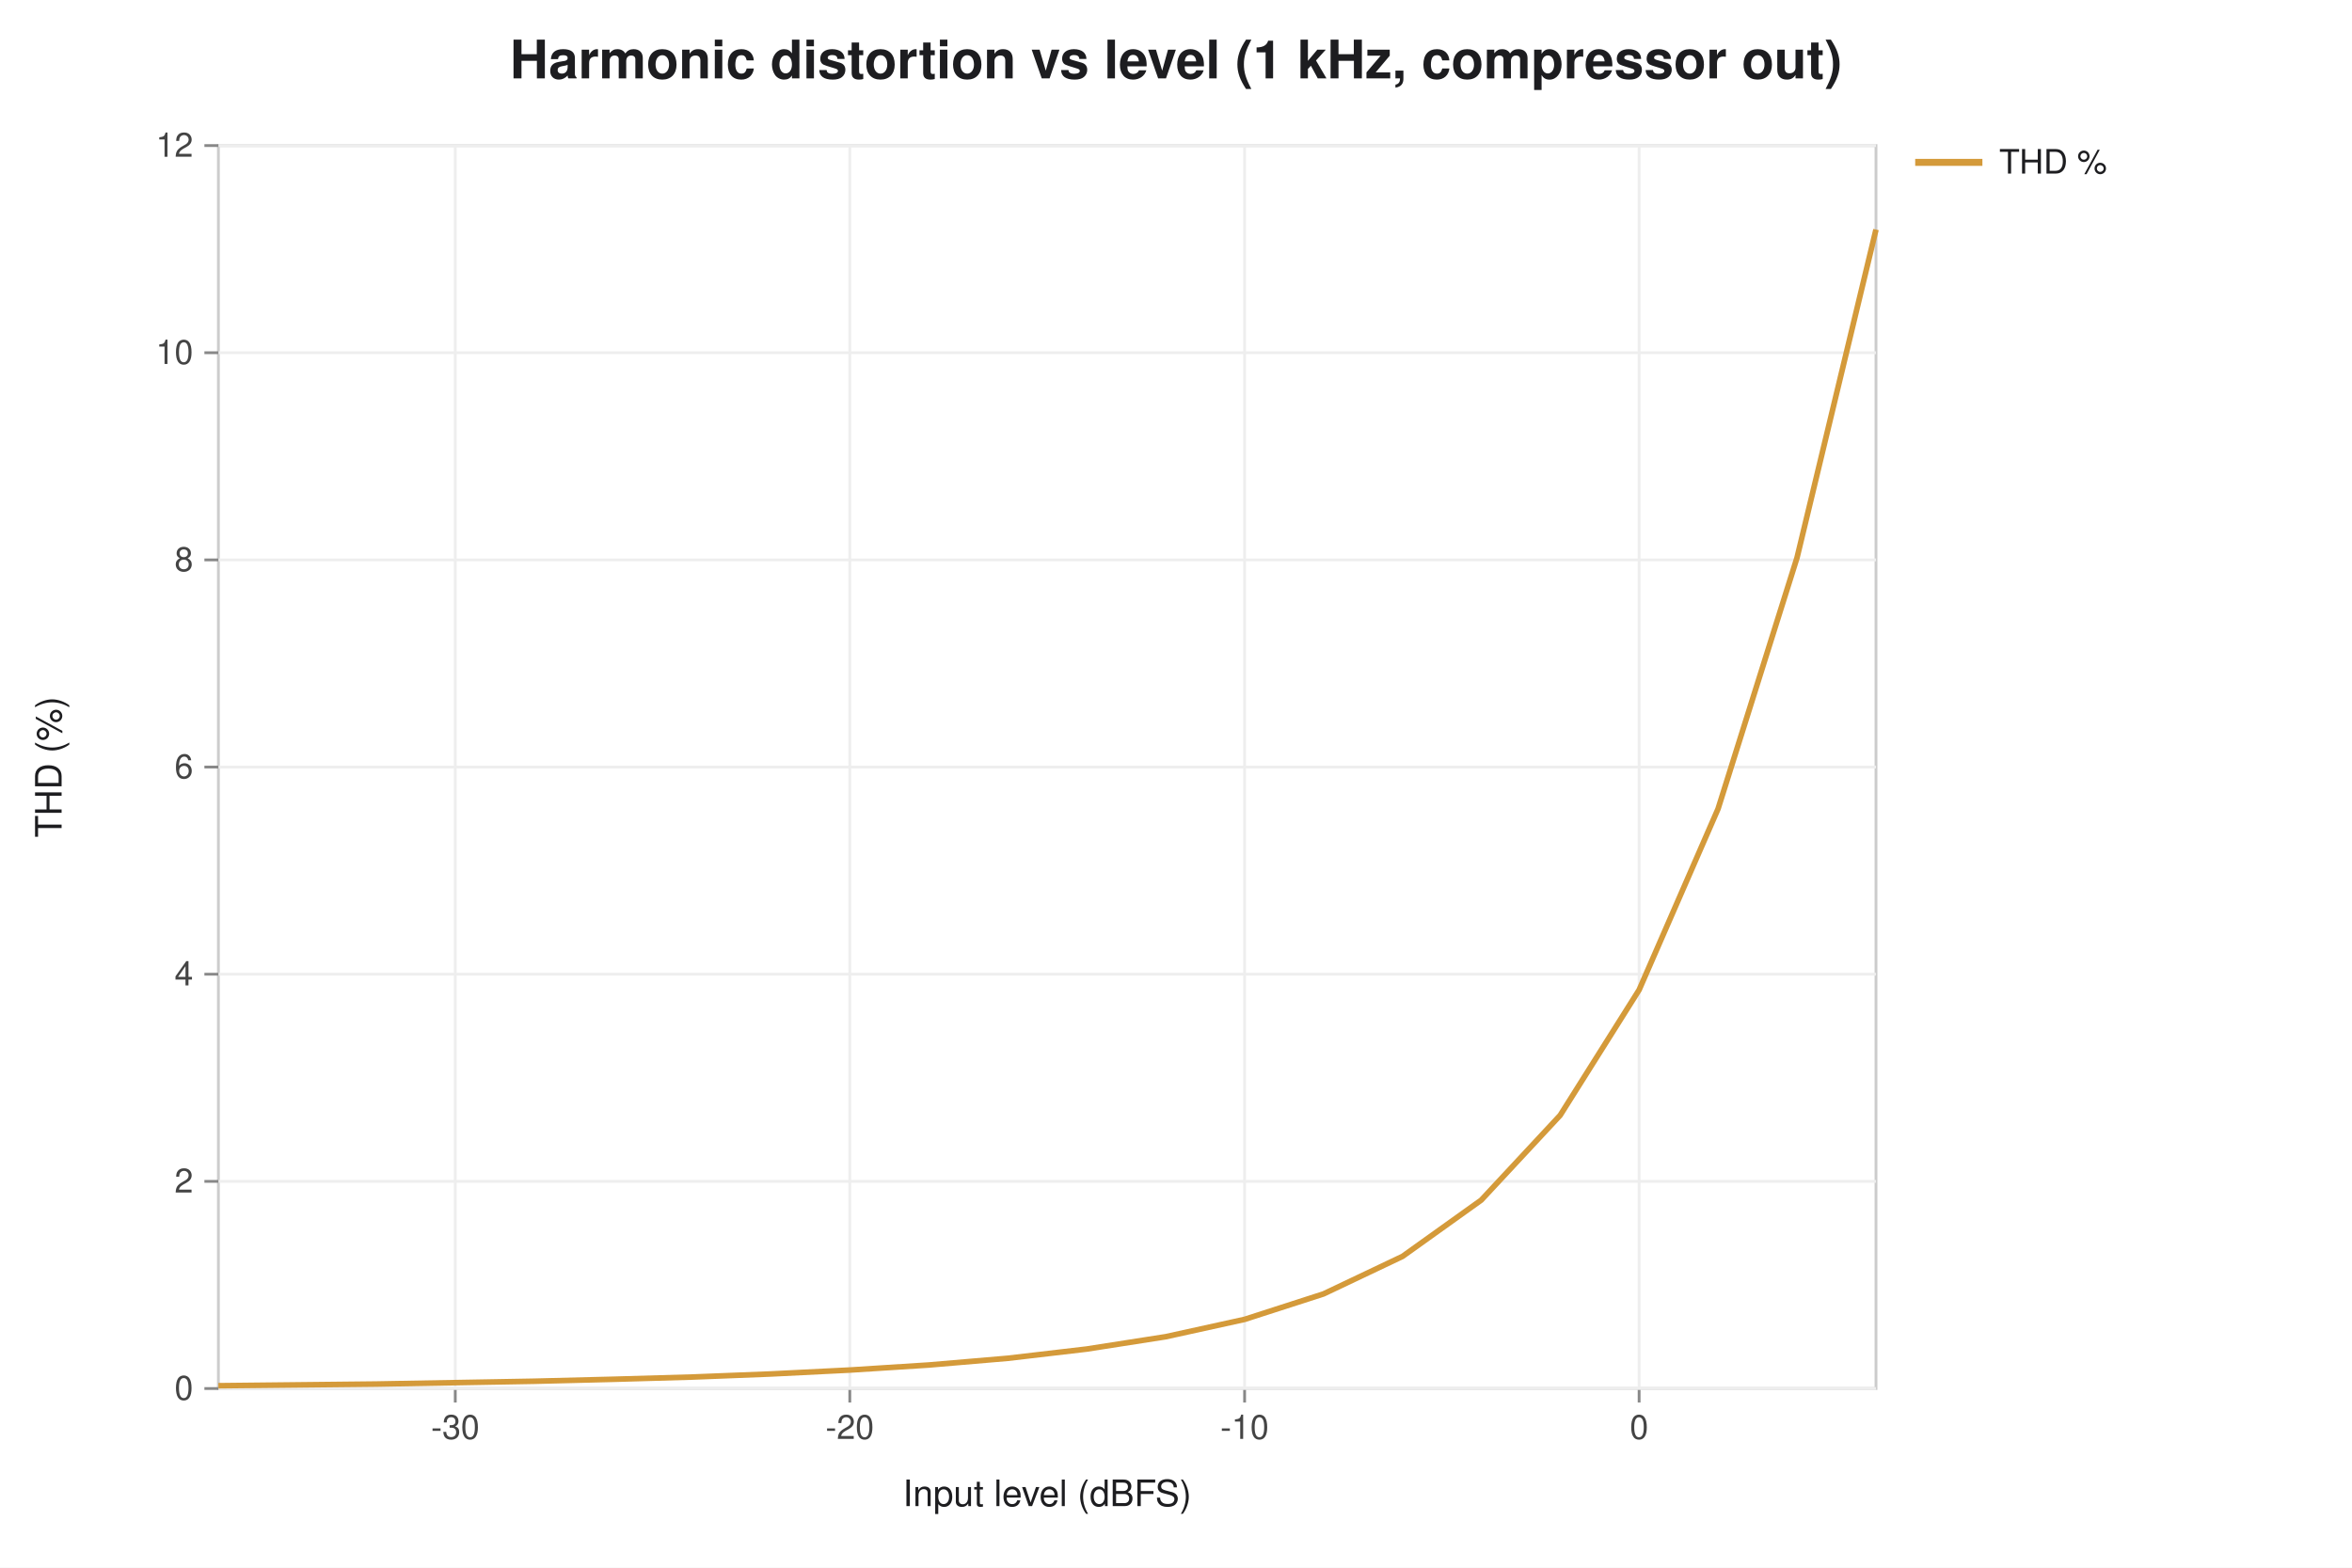
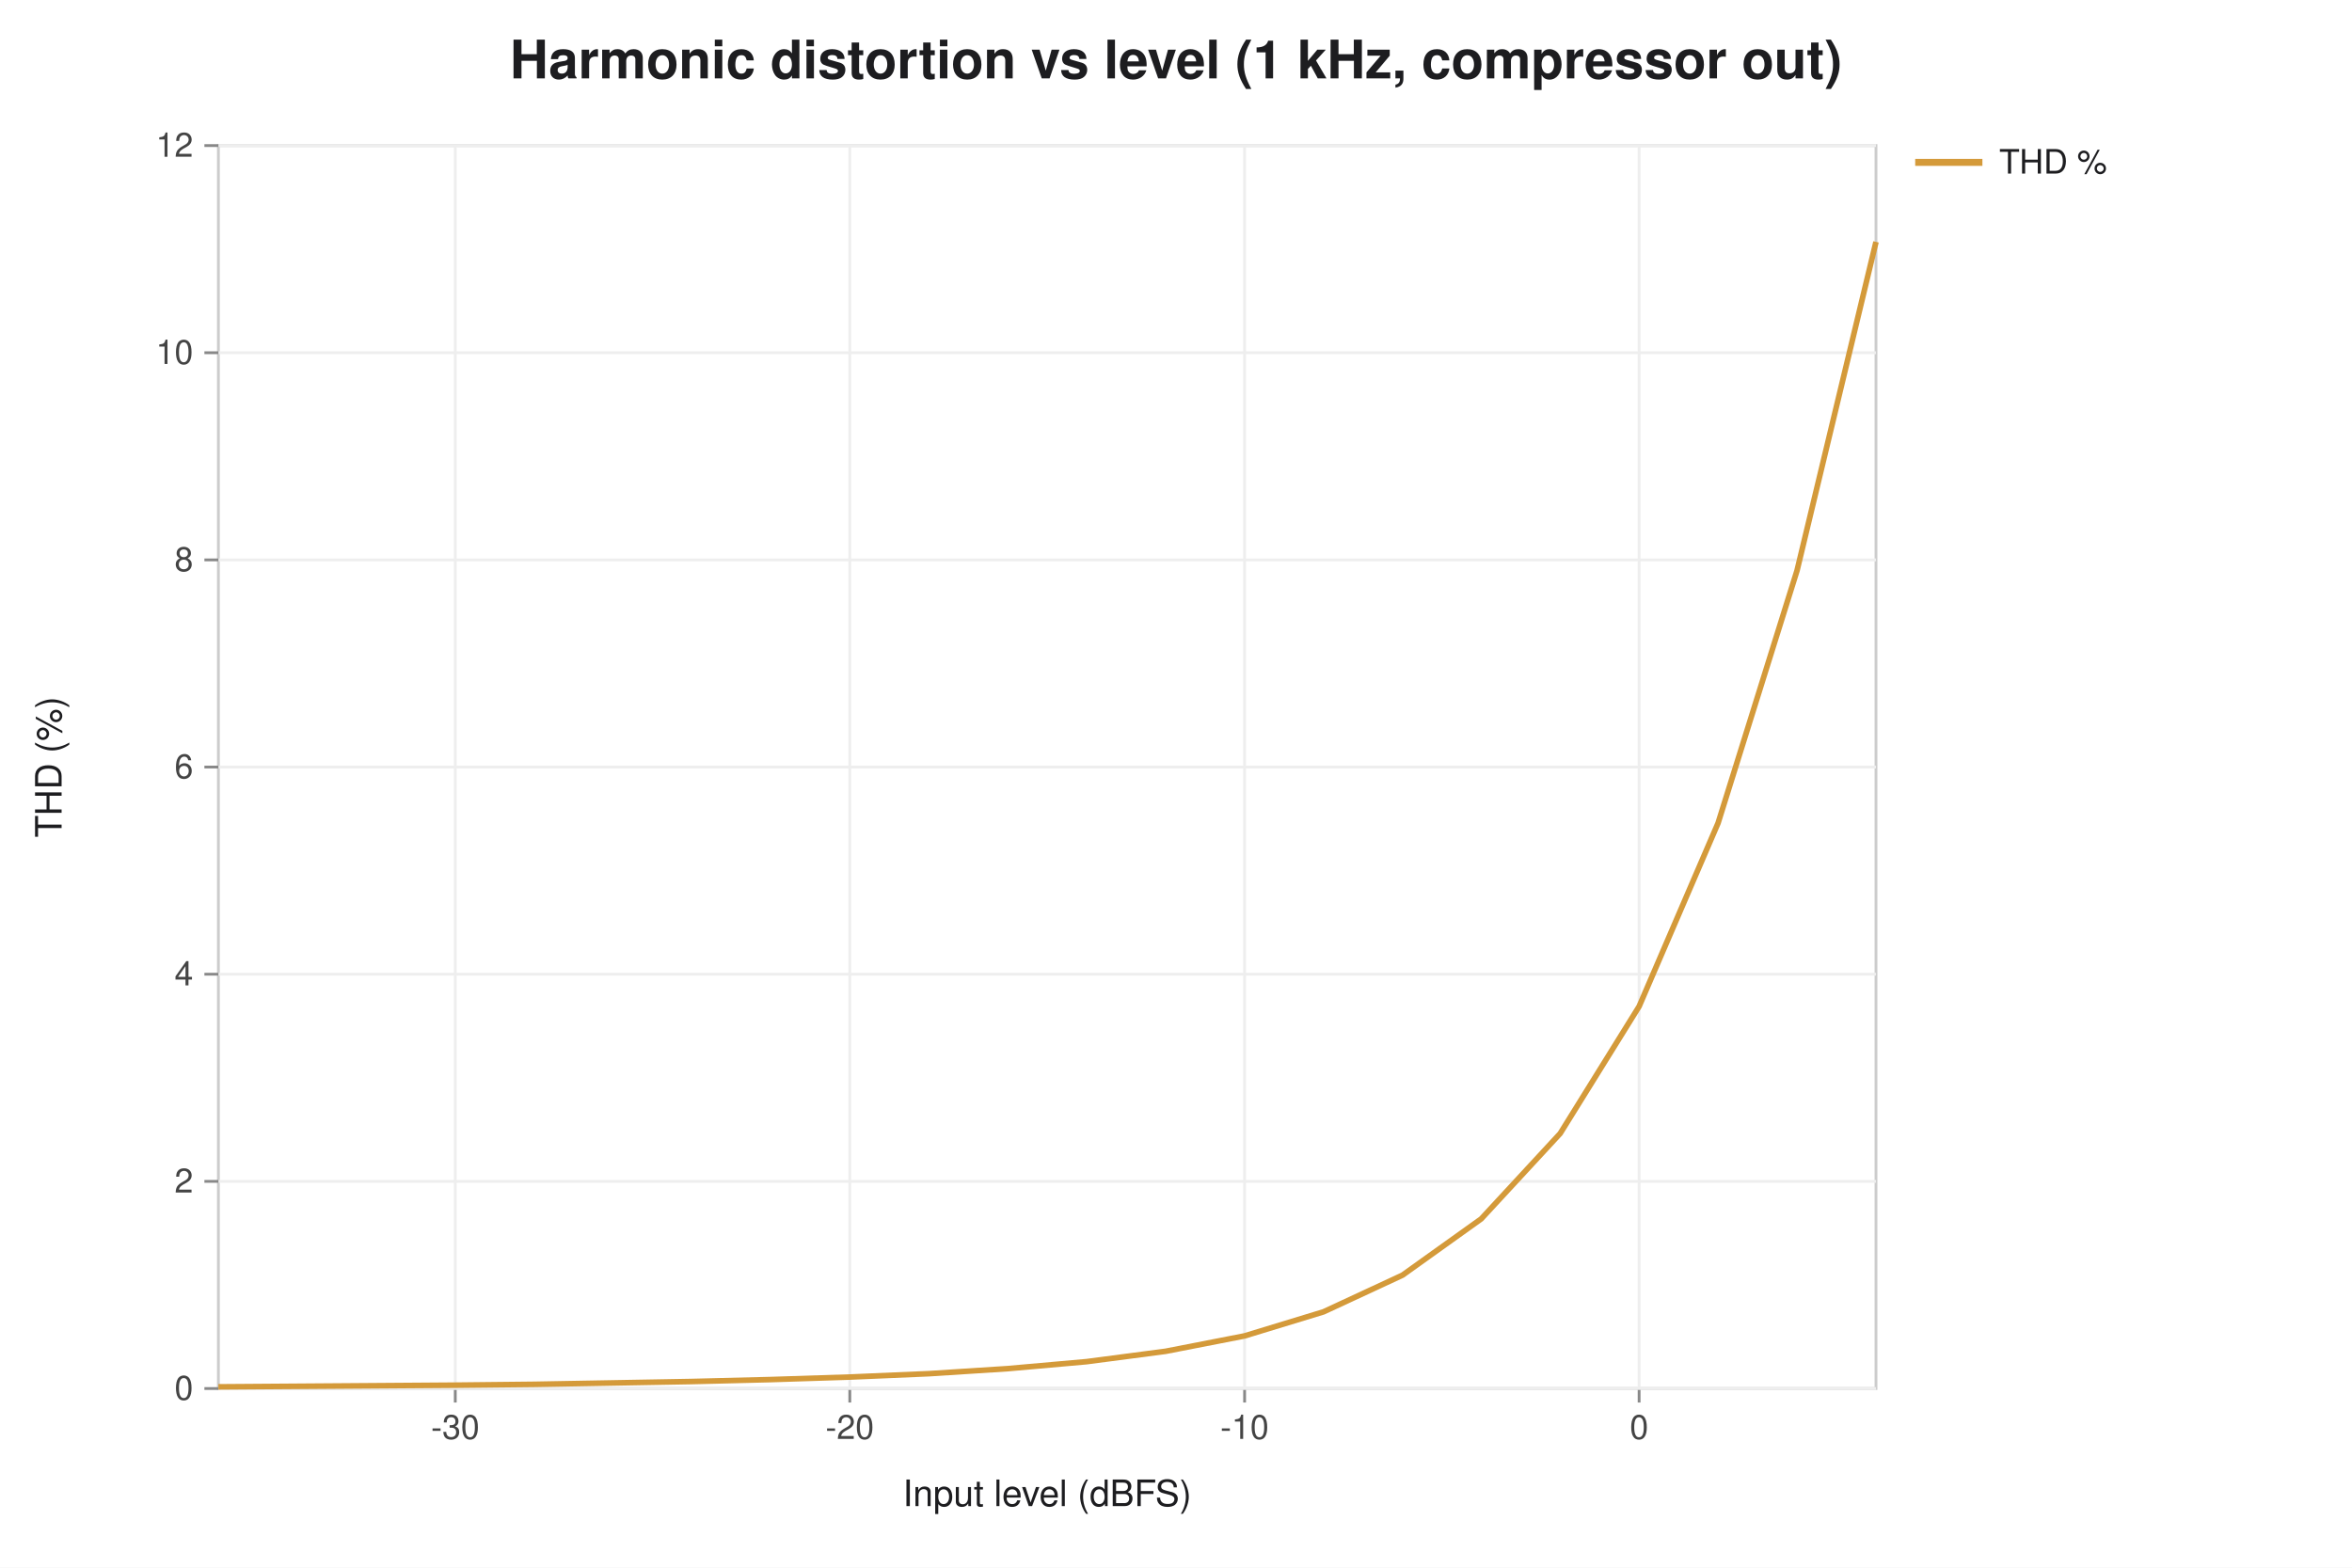
<svg xmlns="http://www.w3.org/2000/svg" width="840" height="560" viewBox="0 0 840 560" font-family="Helvetica,Arial,sans-serif">
  <rect width="840" height="560" fill="#ffffff" />
  <text x="420" y="28" text-anchor="middle" font-size="19" font-weight="bold" fill="#1d1d20">Harmonic distortion vs level (1 kHz, compressor out)</text>
  <rect x="78.0" y="52.0" width="592.0" height="444.0" fill="none" stroke="#cccccc" stroke-width="1" />
  <line x1="162.6" y1="52.0" x2="162.6" y2="496.0" stroke="#eeeeee" stroke-width="1" />
  <line x1="162.6" y1="496.0" x2="162.6" y2="501.0" stroke="#888888" stroke-width="1" />
  <text x="162.6" y="514.0" text-anchor="middle" font-size="12" fill="#444444">-30</text>
  <line x1="303.5" y1="52.0" x2="303.5" y2="496.0" stroke="#eeeeee" stroke-width="1" />
  <line x1="303.5" y1="496.0" x2="303.5" y2="501.0" stroke="#888888" stroke-width="1" />
  <text x="303.5" y="514.0" text-anchor="middle" font-size="12" fill="#444444">-20</text>
  <line x1="444.5" y1="52.0" x2="444.5" y2="496.0" stroke="#eeeeee" stroke-width="1" />
  <line x1="444.5" y1="496.0" x2="444.5" y2="501.0" stroke="#888888" stroke-width="1" />
  <text x="444.5" y="514.0" text-anchor="middle" font-size="12" fill="#444444">-10</text>
  <line x1="585.4" y1="52.0" x2="585.4" y2="496.0" stroke="#eeeeee" stroke-width="1" />
  <line x1="585.4" y1="496.0" x2="585.4" y2="501.0" stroke="#888888" stroke-width="1" />
  <text x="585.4" y="514.0" text-anchor="middle" font-size="12" fill="#444444">0</text>
  <line x1="78.0" y1="496.0" x2="670.0" y2="496.0" stroke="#eeeeee" stroke-width="1" />
  <line x1="73.0" y1="496.0" x2="78.0" y2="496.0" stroke="#888888" stroke-width="1" />
  <text x="69.0" y="500.0" text-anchor="end" font-size="12" fill="#444444">0</text>
  <line x1="78.0" y1="422.0" x2="670.0" y2="422.0" stroke="#eeeeee" stroke-width="1" />
  <line x1="73.0" y1="422.0" x2="78.0" y2="422.0" stroke="#888888" stroke-width="1" />
  <text x="69.0" y="426.0" text-anchor="end" font-size="12" fill="#444444">2</text>
  <line x1="78.0" y1="348.0" x2="670.0" y2="348.0" stroke="#eeeeee" stroke-width="1" />
  <line x1="73.0" y1="348.0" x2="78.0" y2="348.0" stroke="#888888" stroke-width="1" />
  <text x="69.0" y="352.0" text-anchor="end" font-size="12" fill="#444444">4</text>
  <line x1="78.0" y1="274.0" x2="670.0" y2="274.0" stroke="#eeeeee" stroke-width="1" />
  <line x1="73.0" y1="274.0" x2="78.0" y2="274.0" stroke="#888888" stroke-width="1" />
  <text x="69.0" y="278.0" text-anchor="end" font-size="12" fill="#444444">6</text>
  <line x1="78.0" y1="200.0" x2="670.0" y2="200.0" stroke="#eeeeee" stroke-width="1" />
  <line x1="73.0" y1="200.0" x2="78.0" y2="200.0" stroke="#888888" stroke-width="1" />
  <text x="69.0" y="204.0" text-anchor="end" font-size="12" fill="#444444">8</text>
  <line x1="78.0" y1="126.0" x2="670.0" y2="126.0" stroke="#eeeeee" stroke-width="1" />
  <line x1="73.0" y1="126.0" x2="78.0" y2="126.0" stroke="#888888" stroke-width="1" />
  <text x="69.0" y="130.0" text-anchor="end" font-size="12" fill="#444444">10</text>
  <line x1="78.0" y1="52.0" x2="670.0" y2="52.0" stroke="#eeeeee" stroke-width="1" />
  <line x1="73.0" y1="52.0" x2="78.0" y2="52.0" stroke="#888888" stroke-width="1" />
  <text x="69.0" y="56.0" text-anchor="end" font-size="12" fill="#444444">12</text>
  <text x="374.0" y="538.0" text-anchor="middle" font-size="13" fill="#1d1d20">Input level (dBFS)</text>
  <text x="22" y="274" text-anchor="middle" font-size="13" fill="#1d1d20" transform="rotate(-90 22 274)">THD (%)</text>
-   <path d=" M78.0,495.0 L106.2,494.7 L134.4,494.4 L162.6,493.9 L190.8,493.4 L219.0,492.7 L247.1,491.9 L275.3,490.8 L303.5,489.4 L331.7,487.6 L359.9,485.2 L388.1,481.9 L416.3,477.5 L444.5,471.3 L472.7,462.2 L500.9,448.8 L529.0,428.7 L557.2,398.4 L585.4,353.6 L613.6,288.9 L641.8,199.2 L670.0,82.0" fill="none" stroke="#d49a3a" stroke-width="2" />
+   <path d=" M78.0,495.4 L106.2,495.2 L134.4,495.0 L162.6,494.8 L190.8,494.5 L219.0,494.0 L247.1,493.5 L275.3,492.8 L303.5,491.9 L331.7,490.7 L359.9,488.9 L388.1,486.4 L416.3,482.7 L444.5,477.2 L472.7,468.6 L500.9,455.5 L529.0,435.4 L557.2,404.9 L585.4,359.5 L613.6,294.0 L641.8,203.8 L670.0,86.4" fill="none" stroke="#d49a3a" stroke-width="2" />
  <line x1="684.0" y1="58.0" x2="708.0" y2="58.0" stroke="#d49a3a" stroke-width="2.5" />
  <text x="714.0" y="62.0" text-anchor="start" font-size="12" fill="#1d1d20">THD %</text>
</svg>
